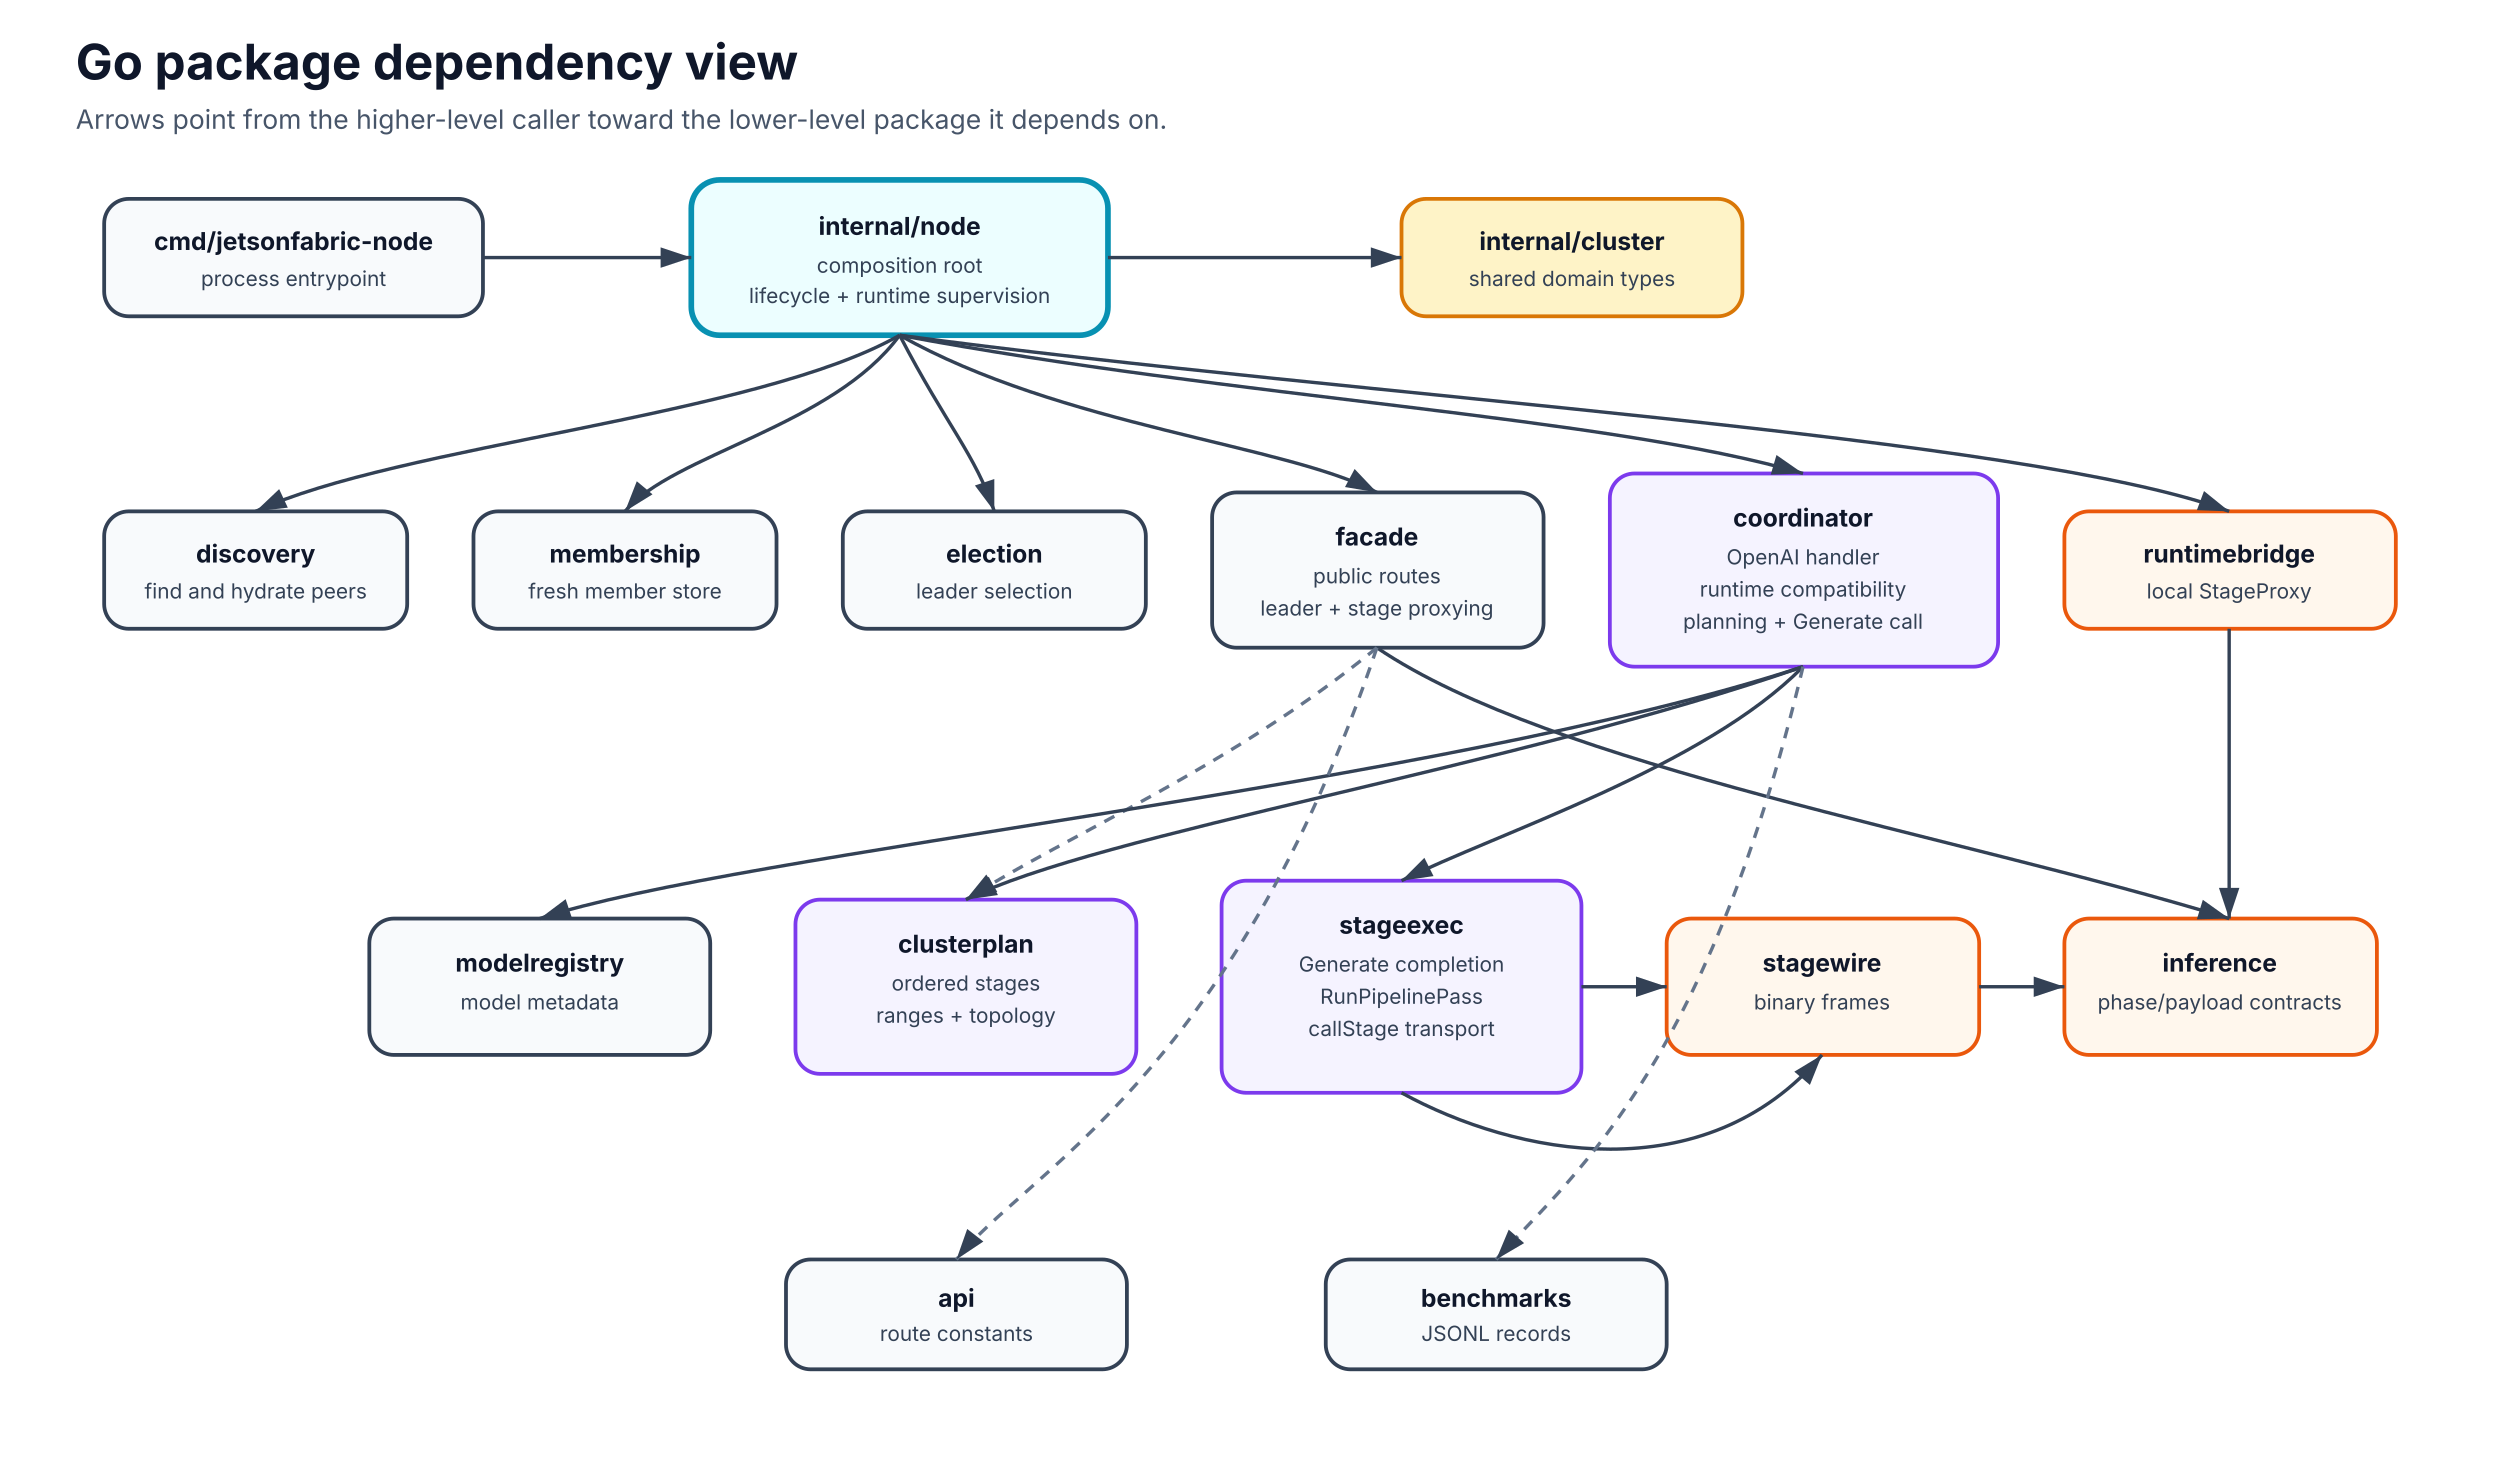
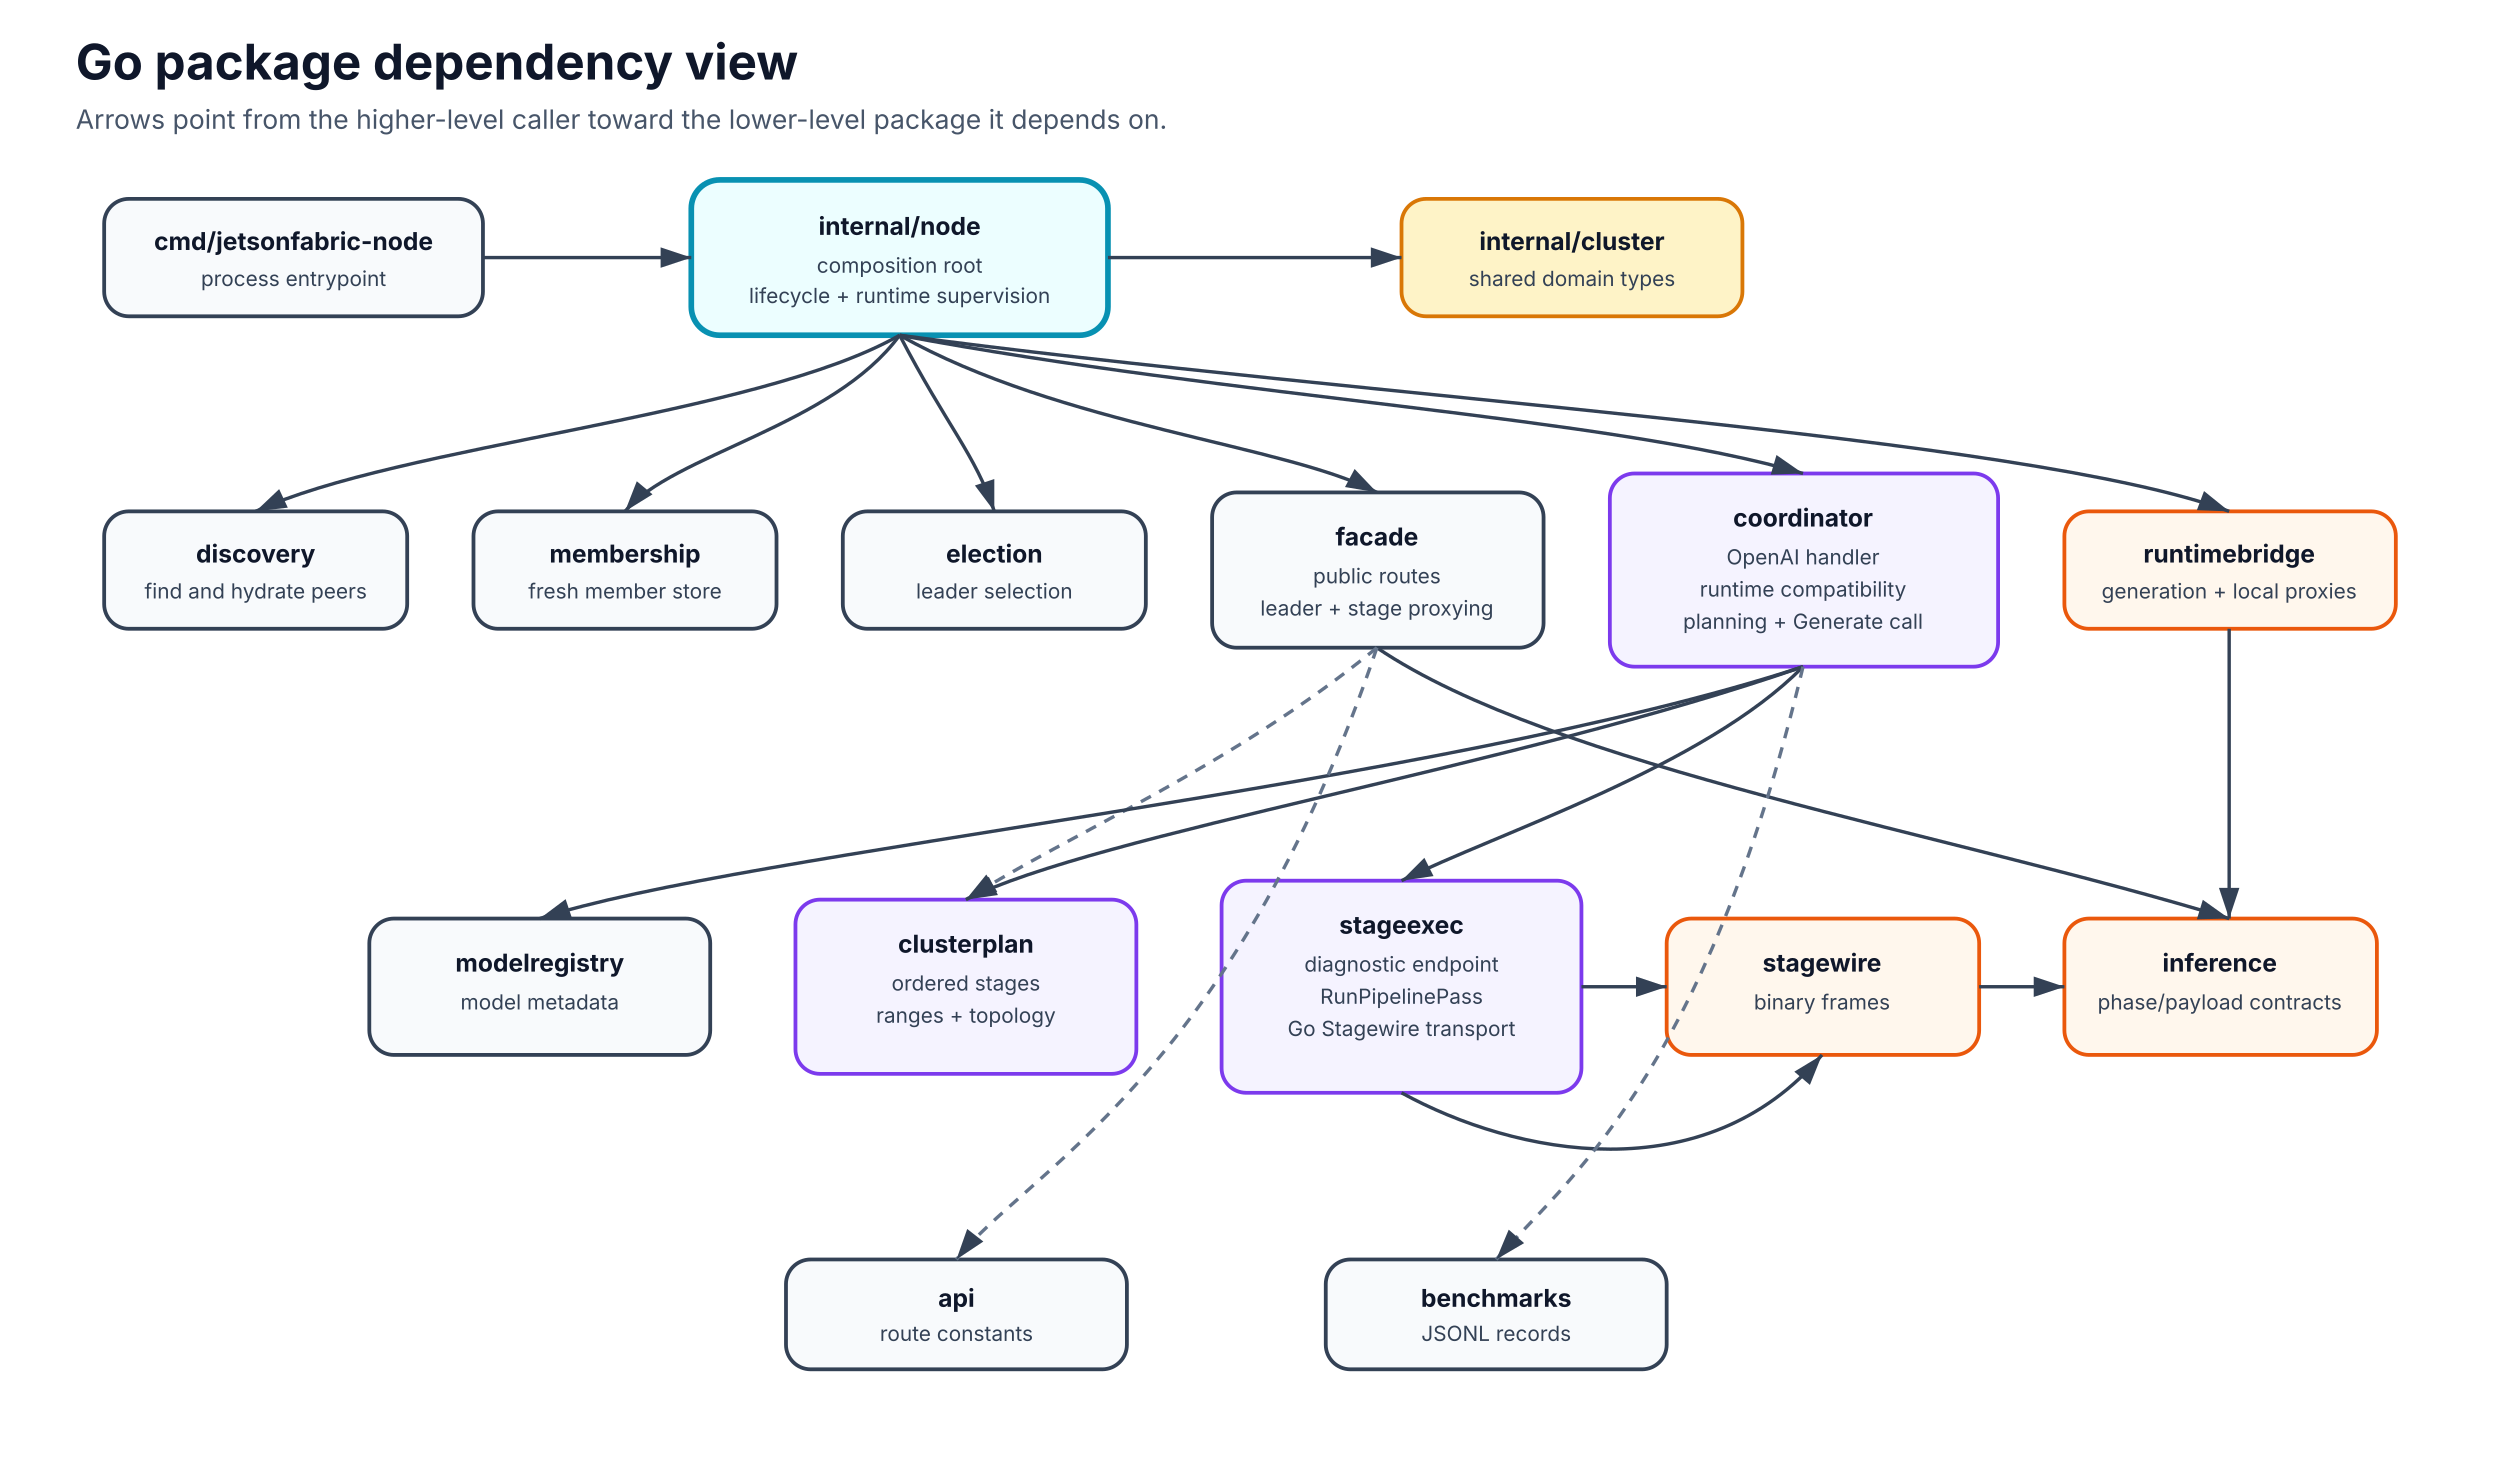
<svg xmlns="http://www.w3.org/2000/svg" viewBox="0 0 1320 780" role="img" aria-labelledby="title desc">
  <defs>
    <marker id="arrow" markerWidth="10" markerHeight="10" refX="9" refY="3" orient="auto" markerUnits="strokeWidth">
      <path d="M0,0 L0,6 L9,3 z" fill="#334155" />
    </marker>
    <style>.title{font:700 26px system-ui,-apple-system,Segoe UI,sans-serif;fill:#0f172a}.subtitle{font:14px system-ui,-apple-system,Segoe UI,sans-serif;fill:#475569}.pkg{fill:#f8fafc;stroke:#334155;stroke-width:2;rx:13}.root{fill:#ecfeff;stroke:#0891b2;stroke-width:3;rx:15}.policy{fill:#f5f3ff;stroke:#7c3aed;stroke-width:2;rx:13}.mechanism{fill:#fff7ed;stroke:#ea580c;stroke-width:2;rx:13}.shared{fill:#fef3c7;stroke:#d97706;stroke-width:2;rx:13}.label{font:700 13px system-ui,-apple-system,Segoe UI,sans-serif;fill:#0f172a}.small{font:11px system-ui,-apple-system,Segoe UI,sans-serif;fill:#334155}.line{stroke:#334155;stroke-width:1.8;marker-end:url(#arrow);fill:none}.dash{stroke:#64748b;stroke-width:1.8;stroke-dasharray:6 5;marker-end:url(#arrow);fill:none}</style>
  </defs>
  <text x="40" y="42" class="title">Go package dependency view</text>
  <text x="40" y="68" class="subtitle">Arrows point from the higher-level caller toward the lower-level package it depends on.</text>
  <rect x="55" y="105" width="200" height="62" class="pkg" />
  <text x="155" y="132" text-anchor="middle" class="label">cmd/jetsonfabric-node</text>
  <text x="155" y="151" text-anchor="middle" class="small">process entrypoint</text>
  <rect x="365" y="95" width="220" height="82" class="root" />
  <text x="475" y="124" text-anchor="middle" class="label">internal/node</text>
  <text x="475" y="144" text-anchor="middle" class="small">composition root</text>
  <text x="475" y="160" text-anchor="middle" class="small">lifecycle + runtime supervision</text>
  <rect x="740" y="105" width="180" height="62" class="shared" />
  <text x="830" y="132" text-anchor="middle" class="label">internal/cluster</text>
  <text x="830" y="151" text-anchor="middle" class="small">shared domain types</text>
  <rect x="55" y="270" width="160" height="62" class="pkg" />
  <text x="135" y="297" text-anchor="middle" class="label">discovery</text>
  <text x="135" y="316" text-anchor="middle" class="small">find and hydrate peers</text>
  <rect x="250" y="270" width="160" height="62" class="pkg" />
  <text x="330" y="297" text-anchor="middle" class="label">membership</text>
  <text x="330" y="316" text-anchor="middle" class="small">fresh member store</text>
  <rect x="445" y="270" width="160" height="62" class="pkg" />
  <text x="525" y="297" text-anchor="middle" class="label">election</text>
  <text x="525" y="316" text-anchor="middle" class="small">leader selection</text>
  <rect x="640" y="260" width="175" height="82" class="pkg" />
  <text x="727" y="288" text-anchor="middle" class="label">facade</text>
  <text x="727" y="308" text-anchor="middle" class="small">public routes</text>
  <text x="727" y="325" text-anchor="middle" class="small">leader + stage proxying</text>
  <rect x="850" y="250" width="205" height="102" class="policy" />
  <text x="952" y="278" text-anchor="middle" class="label">coordinator</text>
  <text x="952" y="298" text-anchor="middle" class="small">OpenAI handler</text>
  <text x="952" y="315" text-anchor="middle" class="small">runtime compatibility</text>
  <text x="952" y="332" text-anchor="middle" class="small">planning + Generate call</text>
  <rect x="1090" y="270" width="175" height="62" class="mechanism" />
  <text x="1177" y="297" text-anchor="middle" class="label">runtimebridge</text>
-   <text x="1177" y="316" text-anchor="middle" class="small">local StageProxy</text>
+   <text x="1177" y="316" text-anchor="middle" class="small">generation + local proxies</text>
  <rect x="195" y="485" width="180" height="72" class="pkg" />
  <text x="285" y="513" text-anchor="middle" class="label">modelregistry</text>
  <text x="285" y="533" text-anchor="middle" class="small">model metadata</text>
  <rect x="420" y="475" width="180" height="92" class="policy" />
  <text x="510" y="503" text-anchor="middle" class="label">clusterplan</text>
  <text x="510" y="523" text-anchor="middle" class="small">ordered stages</text>
  <text x="510" y="540" text-anchor="middle" class="small">ranges + topology</text>
  <rect x="645" y="465" width="190" height="112" class="policy" />
  <text x="740" y="493" text-anchor="middle" class="label">stageexec</text>
-   <text x="740" y="513" text-anchor="middle" class="small">Generate completion</text>
+   <text x="740" y="513" text-anchor="middle" class="small">diagnostic endpoint</text>
  <text x="740" y="530" text-anchor="middle" class="small">RunPipelinePass</text>
-   <text x="740" y="547" text-anchor="middle" class="small">callStage transport</text>
+   <text x="740" y="547" text-anchor="middle" class="small">Go Stagewire transport</text>
  <rect x="880" y="485" width="165" height="72" class="mechanism" />
  <text x="962" y="513" text-anchor="middle" class="label">stagewire</text>
  <text x="962" y="533" text-anchor="middle" class="small">binary frames</text>
  <rect x="1090" y="485" width="165" height="72" class="mechanism" />
  <text x="1172" y="513" text-anchor="middle" class="label">inference</text>
  <text x="1172" y="533" text-anchor="middle" class="small">phase/payload contracts</text>
  <rect x="415" y="665" width="180" height="58" class="pkg" />
  <text x="505" y="690" text-anchor="middle" class="label">api</text>
  <text x="505" y="708" text-anchor="middle" class="small">route constants</text>
  <rect x="700" y="665" width="180" height="58" class="pkg" />
  <text x="790" y="690" text-anchor="middle" class="label">benchmarks</text>
  <text x="790" y="708" text-anchor="middle" class="small">JSONL records</text>
  <path d="M255 136 H365" class="line" />
  <path d="M585 136 H740" class="line" />
  <path d="M475 177 C400 220,210 235,135 270" class="line" />
  <path d="M475 177 C440 225,355 240,330 270" class="line" />
  <path d="M475 177 C500 225,515 240,525 270" class="line" />
  <path d="M475 177 C560 225,680 235,727 260" class="line" />
  <path d="M475 177 C650 210,850 220,952 250" class="line" />
  <path d="M475 177 C720 210,1070 230,1177 270" class="line" />
  <path d="M727 342 C650 405,565 440,510 475" class="dash" />
  <path d="M727 342 C820 405,1030 440,1177 485" class="line" />
  <path d="M952 352 C800 405,580 440,510 475" class="line" />
  <path d="M952 352 C900 405,790 440,740 465" class="line" />
  <path d="M952 352 C760 415,390 450,285 485" class="line" />
  <path d="M740 577 C800 610,900 630,962 557" class="line" />
  <path d="M835 521 H880" class="line" />
  <path d="M1045 521 H1090" class="line" />
  <path d="M1177 332 V485" class="line" />
  <path d="M727 342 C650 570,540 620,505 665" class="dash" />
  <path d="M952 352 C900 570,825 625,790 665" class="dash" />
</svg>
